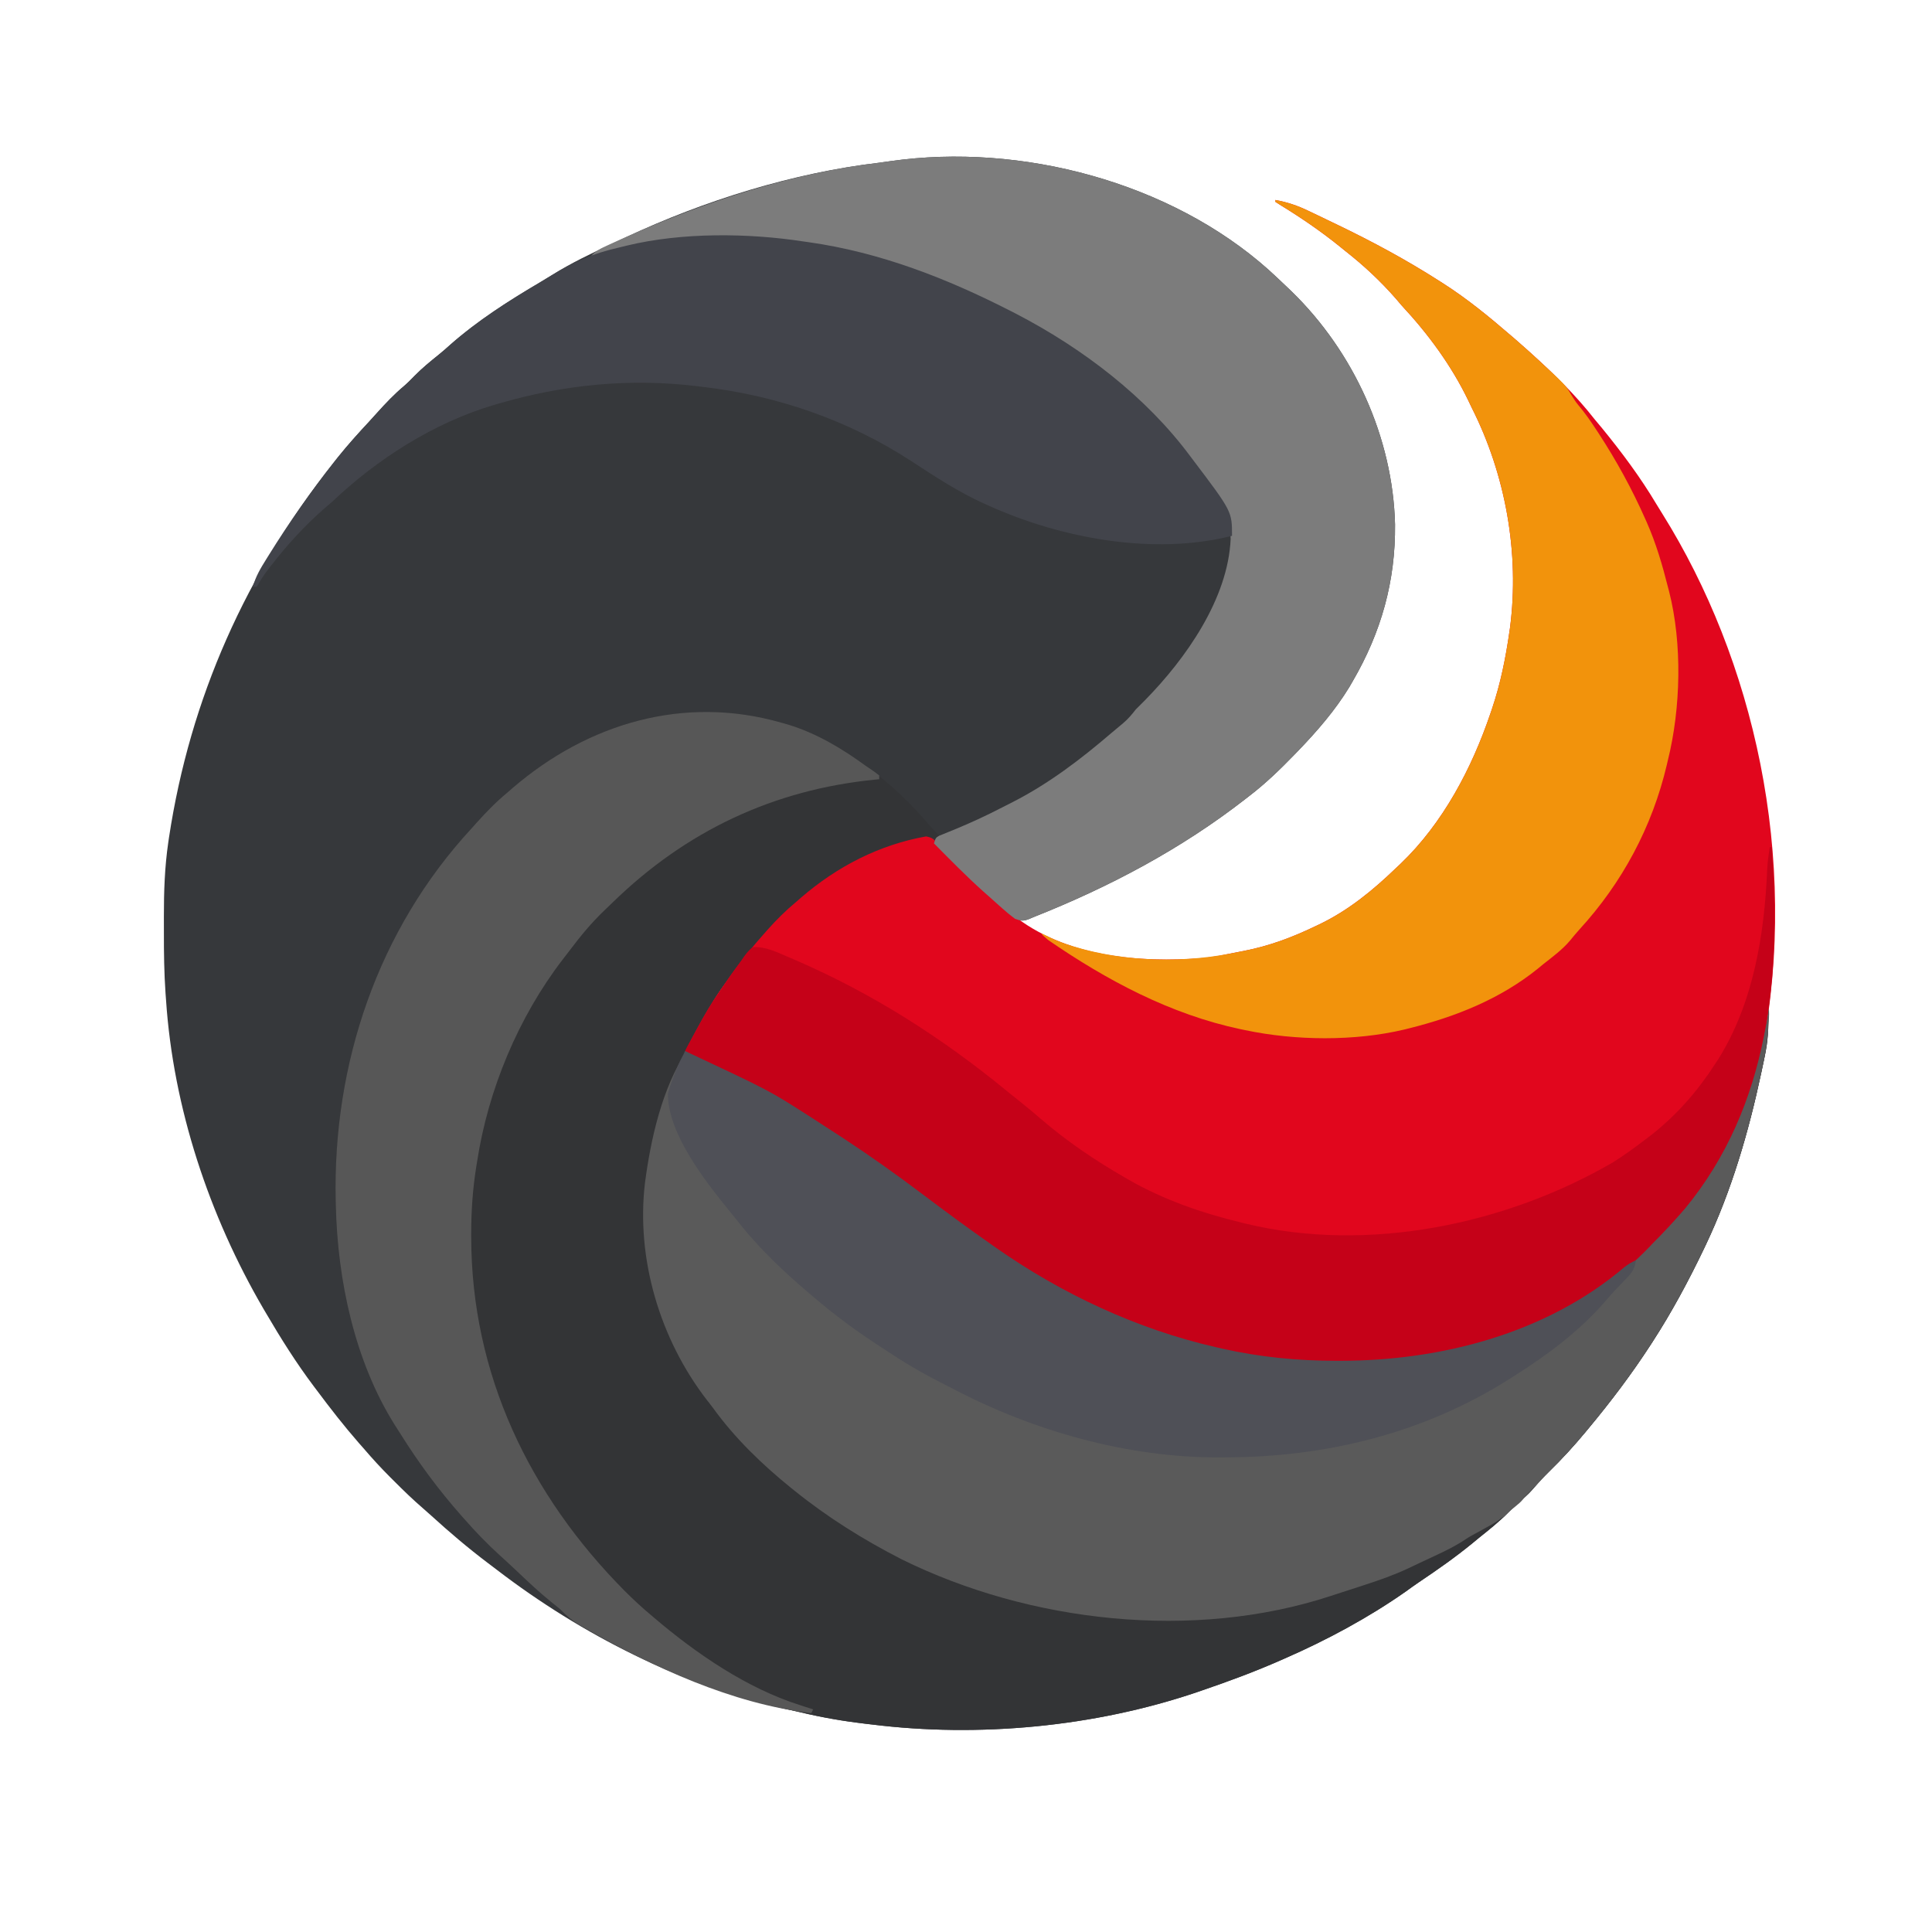
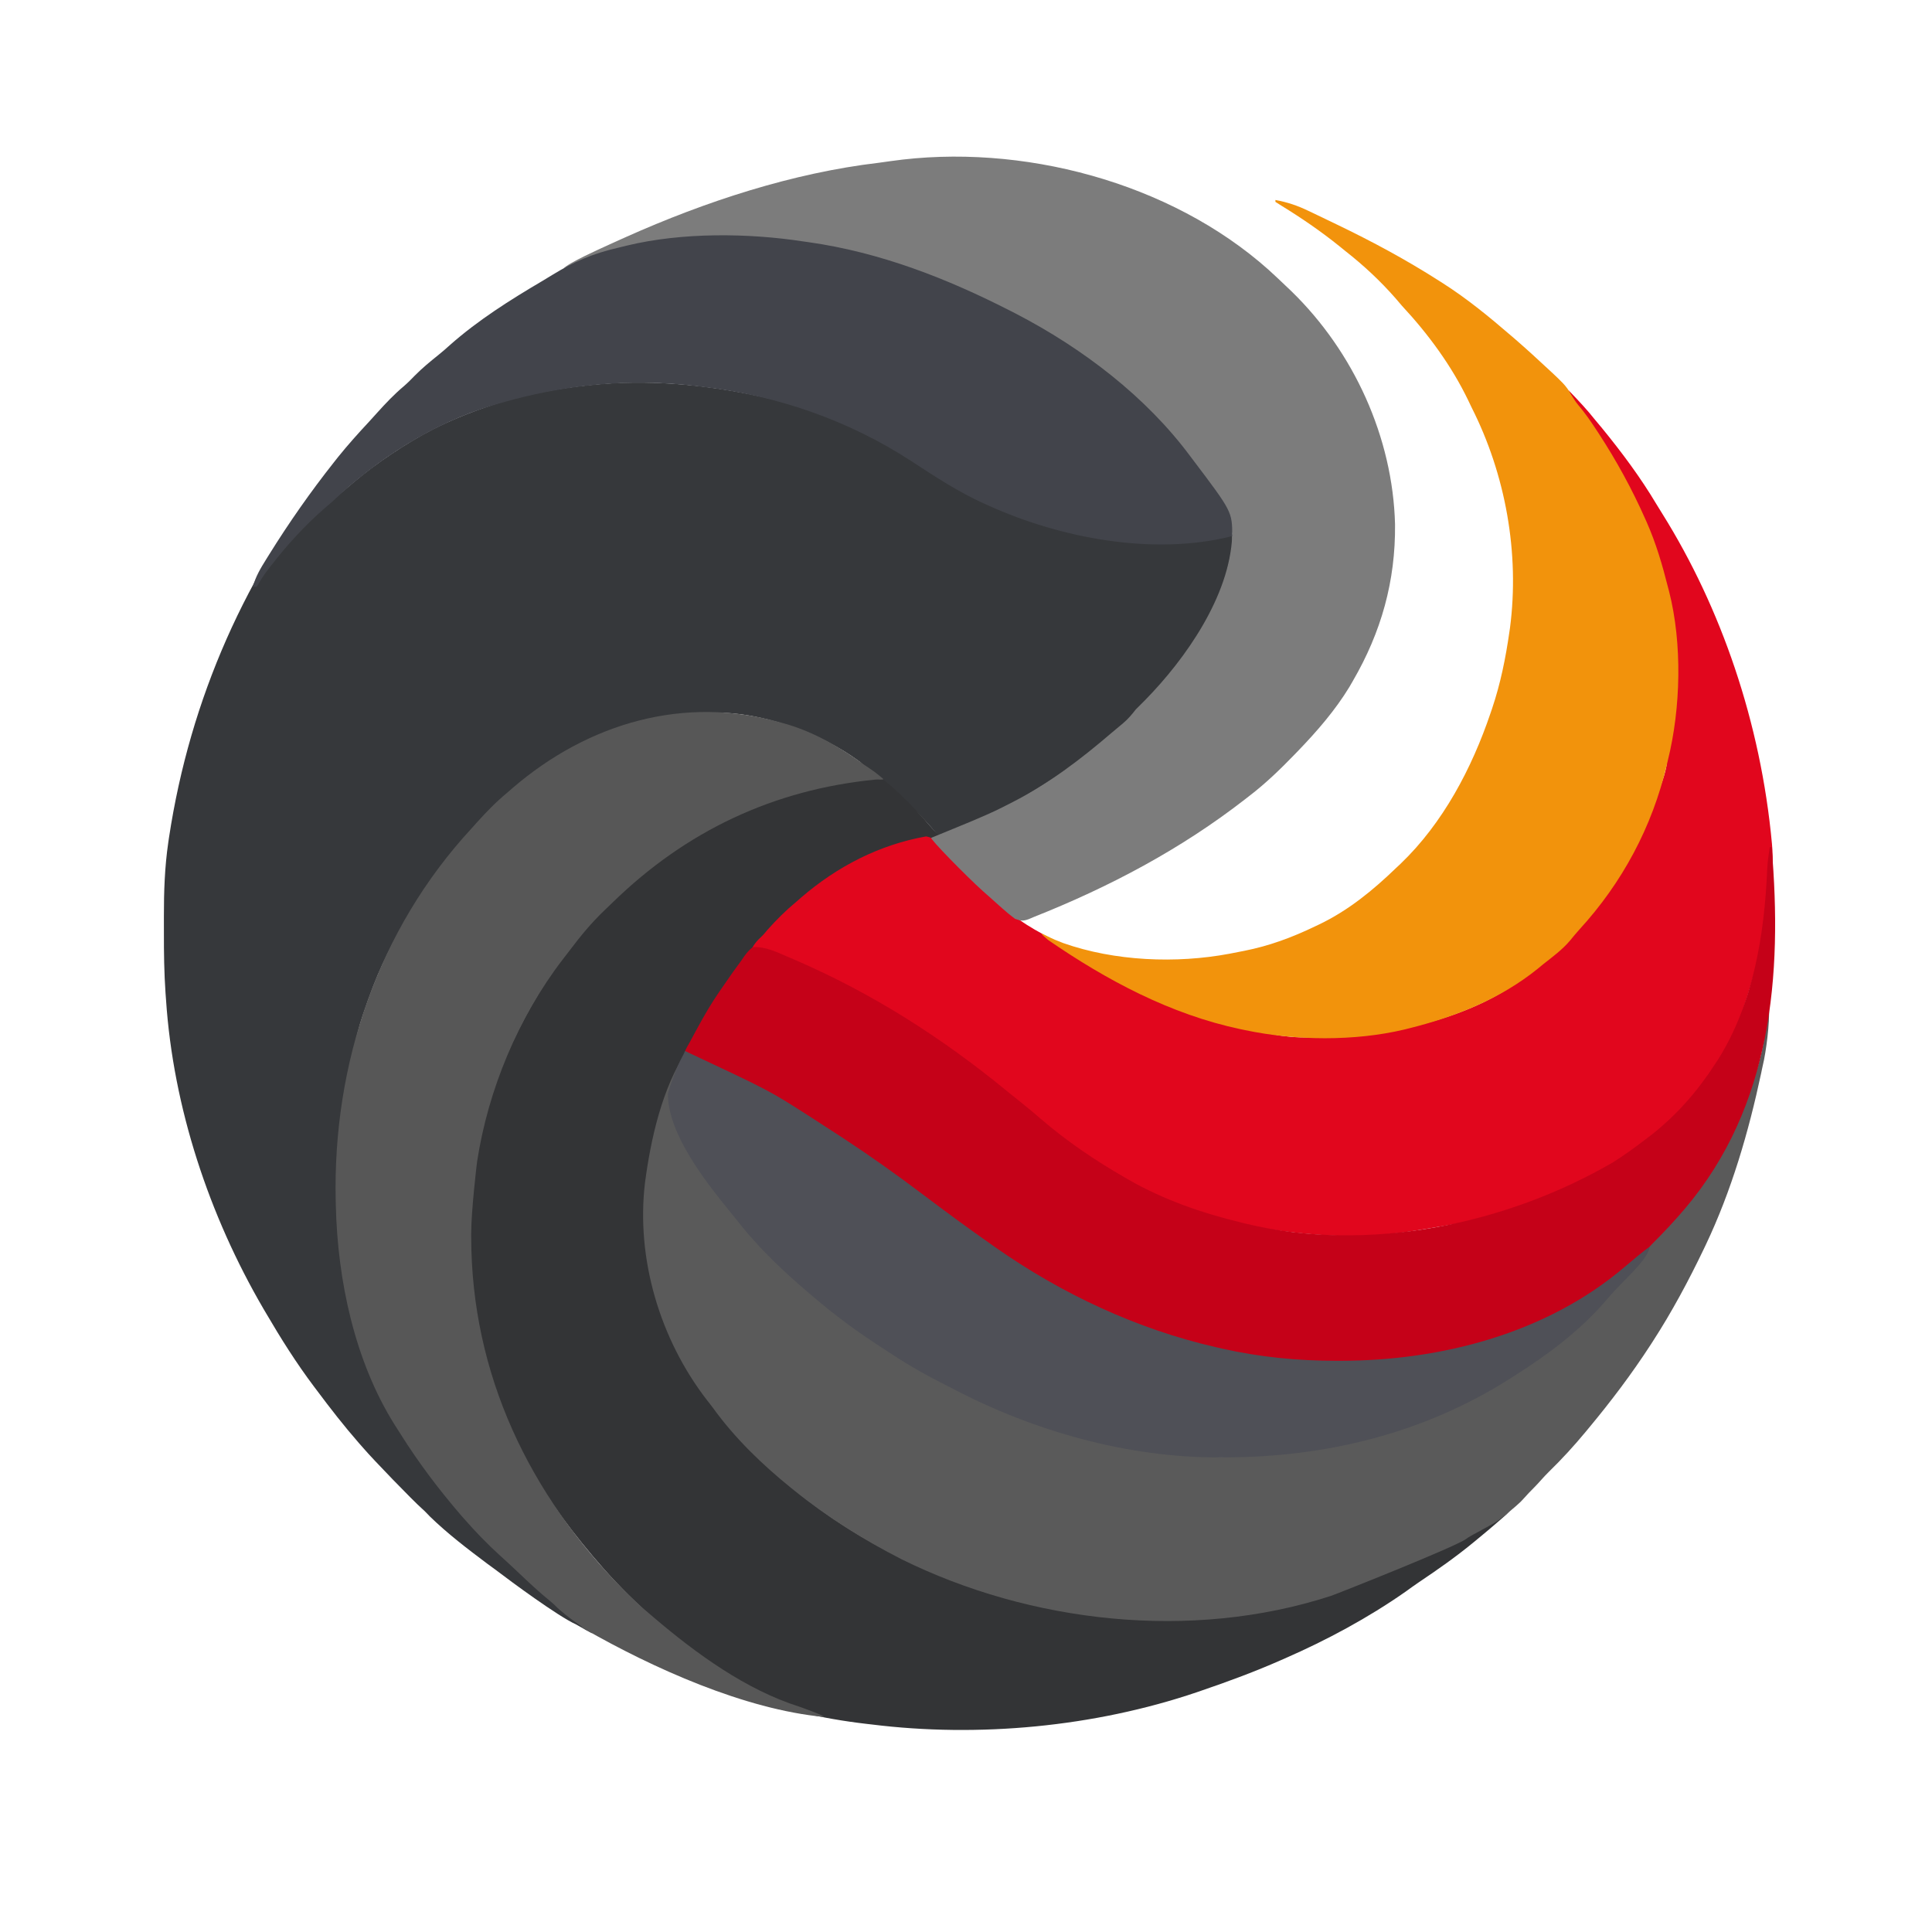
<svg xmlns="http://www.w3.org/2000/svg" width="1024" height="1024" viewBox="0 0 1024 1024">
-   <path d="M0 0 C3.24 2.94 6.41 5.94 9.57 8.96 C10.39 9.74 11.21 10.53 12.06 11.33 C45.13 43.48 65.8 88.87 66.97 134.9 C67.27 164.98 59.65 192.02 44.57 217.96 C43.97 218.99 43.38 220.03 42.76 221.09 C35.23 233.47 25.6 244.55 15.57 254.96 C14.98 255.57 14.4 256.17 13.8 256.79 C6.12 264.72 -1.65 272.25 -10.43 278.96 C-11.11 279.49 -11.8 280.02 -12.5 280.57 C-46.54 307.05 -84.44 327.09 -124.43 342.96 C-125.3 343.33 -126.17 343.7 -127.07 344.08 C-130.12 345.22 -131.37 345.09 -134.43 343.96 C-136.75 342.23 -138.86 340.51 -141.0 338.59 C-141.61 338.04 -142.23 337.5 -142.87 336.94 C-144.73 335.29 -146.58 333.63 -148.43 331.96 C-149.41 331.1 -150.38 330.24 -151.38 329.35 C-157.83 323.56 -164.02 317.5 -170.18 311.4 C-171.4 310.2 -171.4 310.2 -172.64 308.98 C-173.39 308.23 -174.14 307.48 -174.92 306.71 C-175.6 306.03 -176.27 305.36 -176.97 304.67 C-178.43 302.96 -178.43 302.96 -178.43 300.96 C-207.77 305.85 -232.03 318.64 -253.5 339.2 C-255.47 341.09 -257.5 342.87 -259.61 344.61 C-263.36 347.74 -266.33 351.21 -269.43 354.96 C-269.86 355.48 -270.3 356.0 -270.74 356.53 C-294.61 383.44 -294.61 383.44 -307.43 414.96 C-306.7 415.31 -305.97 415.66 -305.21 416.03 C-298.66 419.17 -292.11 422.32 -285.57 425.48 C-282.31 427.06 -279.05 428.62 -275.78 430.18 C-258.87 438.35 -243.09 448.64 -227.43 458.96 C-226.8 459.38 -226.17 459.79 -225.52 460.22 C-211.2 469.61 -197.27 479.5 -183.61 489.82 C-171.36 499.06 -159.0 508.17 -146.43 516.96 C-145.89 517.34 -145.36 517.72 -144.8 518.11 C-109.68 542.76 -69.74 561.45 -27.87 571.02 C-26.19 571.41 -26.19 571.41 -24.48 571.8 C-4.52 576.27 15.2 578.2 35.63 578.21 C36.88 578.21 36.88 578.21 38.16 578.21 C100.48 578.13 160.58 557.77 205.23 513.31 C206.0 512.54 206.77 511.76 207.57 510.96 C208.37 510.2 208.37 510.2 209.2 509.43 C238.95 481.32 256.01 439.4 263.57 399.96 C263.9 399.96 264.23 399.96 264.57 399.96 C264.97 407.48 263.46 414.38 261.88 421.71 C261.61 423.0 261.33 424.28 261.05 425.61 C254.38 456.87 245.33 488.03 231.57 516.96 C231.28 517.57 230.99 518.18 230.69 518.81 C222.62 535.65 213.72 552.28 203.57 567.96 C203.19 568.54 202.82 569.12 202.44 569.71 C192.39 585.19 181.36 599.78 169.57 613.96 C169.06 614.57 168.56 615.18 168.05 615.8 C161.84 623.3 155.35 630.38 148.37 637.17 C145.74 639.74 143.22 642.3 140.89 645.16 C138.95 647.5 137.09 649.4 134.75 651.34 C131.95 653.73 129.32 656.19 126.75 658.84 C122.02 663.63 116.82 667.76 111.57 671.96 C110.44 672.89 109.32 673.81 108.2 674.74 C99.03 682.27 89.42 688.99 79.58 695.6 C77.22 697.19 74.93 698.85 72.63 700.52 C52.81 714.41 30.73 726.29 8.57 735.96 C7.88 736.26 7.2 736.56 6.5 736.88 C-7.22 742.93 -21.24 748.11 -35.43 752.96 C-36.36 753.28 -37.29 753.6 -38.24 753.93 C-92.46 772.26 -153.75 778.02 -210.43 770.96 C-211.36 770.85 -212.28 770.75 -213.24 770.64 C-225.04 769.26 -236.58 767.3 -248.13 764.51 C-250.54 763.94 -252.96 763.4 -255.38 762.88 C-310.35 750.68 -364.24 723.36 -408.81 689.21 C-410.45 687.95 -412.11 686.7 -413.77 685.45 C-424.25 677.54 -434.22 669.07 -443.92 660.23 C-445.33 658.96 -446.75 657.69 -448.19 656.45 C-453.52 651.86 -458.53 647.01 -463.5 642.02 C-464.64 640.88 -464.64 640.88 -465.81 639.72 C-470.56 634.96 -475.06 630.07 -479.43 624.96 C-480.38 623.88 -481.33 622.8 -482.29 621.71 C-490.09 612.77 -497.34 603.47 -504.43 593.96 C-505.23 592.9 -505.23 592.9 -506.05 591.82 C-515.4 579.39 -523.58 566.38 -531.43 552.96 C-532.12 551.79 -532.12 551.79 -532.83 550.59 C-561.59 501.26 -580.63 444.07 -584.43 386.96 C-584.52 385.76 -584.61 384.56 -584.7 383.33 C-585.44 372.58 -585.59 361.85 -585.56 351.08 C-585.56 348.27 -585.56 345.46 -585.57 342.65 C-585.58 329.51 -585.15 316.54 -583.25 303.52 C-583.06 302.23 -583.06 302.23 -582.87 300.92 C-571.62 226.8 -541.95 160.73 -495.43 101.96 C-494.7 101.03 -493.96 100.1 -493.2 99.14 C-488.01 92.68 -482.5 86.56 -476.85 80.5 C-475.41 78.94 -473.99 77.36 -472.57 75.78 C-468.05 70.76 -463.51 65.94 -458.32 61.59 C-456.31 59.85 -454.47 58.0 -452.62 56.09 C-448.69 52.09 -444.44 48.61 -440.07 45.1 C-437.9 43.34 -435.82 41.53 -433.75 39.65 C-419.56 27.14 -403.41 16.74 -387.15 7.17 C-384.73 5.74 -382.34 4.28 -379.96 2.79 C-369.8 -3.58 -359.13 -8.7 -348.26 -13.73 C-345.71 -14.91 -343.17 -16.11 -340.64 -17.32 C-299.23 -36.76 -252.08 -51.42 -206.56 -56.78 C-204.48 -57.03 -202.4 -57.34 -200.32 -57.65 C-131.39 -67.47 -52.19 -46.59 0 0 Z " fill="#36383b" transform="translate(672.43 143.04)" />
-   <path d="M 0 0 C 1.23 0.35 2.47 0.7 3.74 1.05 C 18.91 5.71 32.32 13.55 45 23 C 45.56 23.41 46.12 23.82 46.69 24.24 C 58.58 33.02 69.11 43.17 78.67 54.45 C 80.34 56.4 82.14 58.22 84 60 C 82.02 61.48 82.02 61.48 80 63 C 80 62.34 79.379 62.313 79.379 61.633 C 50.039 66.513 26.4 78.68 4.94 99.24 C 2.96 101.13 0.94 102.91 -1.18 104.64 C -4.93 107.77 -7.89 111.25 -11 115 C -11.43 115.52 -11.875 116.028 -12.31 116.57 C -34.898 144.705 -35.408 144.048 -49 175 C -48.27 175.35 -47.53 175.7 -46.78 176.07 C -40.22 179.21 -33.67 182.36 -27.13 185.52 C -23.87 187.1 -20.61 188.66 -17.35 190.22 C -0.43 198.39 15.34 208.68 31 219 C 31.63 219.41 32.26 219.83 32.92 220.26 C 47.23 229.65 61.16 239.54 74.83 249.86 C 87.07 259.1 99.43 268.21 112 277 C 112.54 277.38 113.08 277.76 113.63 278.15 C 148.75 302.8 188.69 321.49 230.56 331.06 C 231.68 331.32 232.8 331.58 233.96 331.84 C 253.91 336.31 273.64 338.24 294.06 338.25 C 295.31 338.25 295.31 338.25 296.59 338.25 C 358.91 338.17 419.01 317.81 463.66 273.35 C 464.43 272.58 465.2 271.8 466 271 C 466.81 270.24 466.81 270.24 467.63 269.47 C 497.38 241.36 514.44 199.44 522 160 C 522.33 160 522.66 160 523 160 C 523.4 167.52 521.89 174.42 520.31 181.75 C 520.04 183.04 519.77 184.32 519.49 185.65 C 512.82 216.91 503.77 248.06 490 277 C 489.71 277.61 489.42 278.22 489.12 278.85 C 481.06 295.69 472.15 312.32 462 328 C 461.63 328.58 461.25 329.15 460.87 329.75 C 450.83 345.23 439.8 359.82 428 374 C 427.5 374.61 427 375.21 426.48 375.84 C 420.27 383.34 413.79 390.42 406.81 397.21 C 404.17 399.78 401.66 402.34 399.33 405.2 C 397.38 407.54 395.52 409.44 393.19 411.38 C 390.38 413.76 387.75 416.23 385.19 418.88 C 380.45 423.67 375.26 427.8 370 432 C 368.88 432.93 367.75 433.85 366.63 434.78 C 357.46 442.31 347.86 449.03 338.01 455.64 C 335.66 457.23 333.36 458.89 331.06 460.56 C 311.24 474.45 289.16 486.33 267 496 C 266.32 496.3 265.64 496.6 264.93 496.91 C 251.21 502.97 237.19 508.15 223 513 C 222.07 513.32 221.15 513.64 220.19 513.97 C 165.97 532.3 104.68 538.06 48 531 C 47.07 530.89 46.15 530.79 45.2 530.68 C 33.39 529.3 21.85 527.34 10.3 524.55 C 7.89 523.97 5.48 523.44 3.06 522.91 C -34.14 514.66 -69.89 499.13 -103 480.44 C -104.27 479.72 -104.27 479.72 -105.57 478.99 C -110.01 476.42 -113.47 473.79 -117 470 C -118.59 468.69 -120.19 467.4 -121.81 466.12 C -128.17 460.98 -134.07 455.4 -140 449.77 C -143.03 446.9 -146.1 444.08 -149.19 441.28 C -155.89 435.21 -162.04 428.79 -168 422 C -168.48 421.46 -168.96 420.92 -169.45 420.37 C -181.53 406.72 -192.19 392.26 -201.86 376.81 C -202.81 375.3 -203.77 373.8 -204.74 372.3 C -226.04 338.43 -235.09 295.55 -236 256 C -236.02 255.22 -236.04 254.44 -236.06 253.63 C -237.74 180.88 -213.72 109.75 -164 56 C -163.09 54.99 -162.18 53.98 -161.28 52.96 C -156.15 47.25 -150.93 41.9 -145 37 C -144.13 36.24 -143.26 35.49 -142.37 34.71 C -102.32 0.27 -51.4 -14.71 0 0 Z" fill="#333436" transform="translate(414 383)" />
-   <path d="M0 0 C6.31 1.15 11.76 2.99 17.52 5.78 C18.3 6.15 19.08 6.52 19.89 6.9 C22.39 8.09 24.88 9.29 27.38 10.5 C29.1 11.33 30.83 12.16 32.56 12.99 C51.39 22.04 69.39 31.73 87 43 C87.62 43.39 88.24 43.79 88.88 44.2 C101.75 52.42 113.45 62.04 125 72 C125.72 72.61 126.43 73.23 127.17 73.86 C129.13 75.56 131.07 77.27 133 79 C133.87 79.77 134.73 80.55 135.62 81.34 C147.59 92.16 159.05 103.29 169 116 C170.37 117.65 171.75 119.29 173.12 120.94 C183.58 133.75 193.43 146.95 201.9 161.16 C202.95 162.91 204.03 164.64 205.12 166.38 C253.31 243.52 277.7 347.89 258.03 450.41 C248.81 489.81 228.58 524.56 200 553 C199.35 553.68 198.7 554.37 198.04 555.07 C165.29 589.18 117.91 607.2 72 614 C71.22 614.12 70.44 614.24 69.64 614.36 C43.1 618.29 14.38 617.35 -12 613 C-13.53 612.75 -13.53 612.75 -15.1 612.5 C-63.94 604.27 -112.68 583.22 -152.26 553.3 C-155.06 551.21 -157.91 549.18 -160.75 547.14 C-167.49 542.31 -174.17 537.4 -180.79 532.41 C-192.06 523.93 -203.43 515.63 -215 507.56 C-216.4 506.59 -216.4 506.59 -217.82 505.59 C-224.11 501.23 -230.52 497.08 -237 493 C-238.82 491.83 -240.64 490.66 -242.46 489.5 C-259.08 478.92 -276.2 469.49 -294.05 461.18 C-295.64 460.44 -295.64 460.44 -297.25 459.68 C-299.34 458.7 -301.44 457.73 -303.55 456.77 C-304.5 456.32 -305.45 455.88 -306.43 455.42 C-307.29 455.02 -308.15 454.63 -309.03 454.22 C-311 453 -311 453 -312 450 C-311.31 448.09 -311.31 448.09 -310.16 445.94 C-309.53 444.75 -309.53 444.75 -308.89 443.54 C-308.2 442.28 -308.2 442.28 -307.5 441 C-307.04 440.14 -306.57 439.27 -306.09 438.39 C-302.66 432.07 -299.07 425.93 -295 420 C-294.36 419.06 -294.36 419.06 -293.71 418.1 C-287.0 408.25 -279.92 398.92 -272 390 C-271.13 389.01 -270.26 388.02 -269.37 387 C-264.54 381.57 -259.59 376.63 -254 372 C-253.12 371.23 -252.24 370.46 -251.33 369.67 C-232.26 353.25 -209.96 341.72 -185.12 337.31 C-181.54 338.1 -181.12 338.71 -178.88 341.45 C-174.74 346.36 -170.29 350.9 -165.75 355.44 C-164.91 356.28 -164.07 357.12 -163.2 357.98 C-157.39 363.74 -151.47 369.0 -145 374 C-143.17 375.54 -141.33 377.08 -139.5 378.62 C-111.89 401.04 -72.54 404.53 -38.17 401.77 C-33.5 401.26 -28.92 400.47 -24.33 399.49 C-21.79 398.96 -19.25 398.48 -16.7 398.0 C-3.3 395.37 8.71 390.91 21 385 C21.7 384.67 22.39 384.34 23.11 384.0 C38.61 376.61 51.71 365.86 64 354 C64.78 353.28 65.55 352.55 66.35 351.8 C88.81 330.29 104.14 301.15 114 272 C114.28 271.18 114.56 270.36 114.85 269.51 C119.31 256.26 122.02 242.83 124 229 C124.16 227.93 124.16 227.93 124.32 226.84 C129.5 187.2 121.98 145.51 104 110 C103.45 108.84 102.89 107.67 102.32 106.47 C93.37 87.85 81.05 71.1 67 56 C65.89 54.71 64.79 53.42 63.69 52.12 C55.56 42.84 46.7 34.61 37 27 C35.91 26.12 34.82 25.24 33.73 24.35 C23.97 16.49 13.73 9.5 3.06 2.94 C2.05 2.3 1.04 1.66 0 1 C0 0.67 0 0.34 0 0 Z " fill="#E1061D" transform="translate(676 106)" />
-   <path d="M 0 0 C 0.33 0 1.231 -8.648 1.571 -8.648 C 2.053 -1.128 0.114 14.42 -1.69 21.75 C -2.005 23.03 -2.23 24.32 -2.51 25.65 C -9.18 56.91 -18.23 88.06 -32 117 C -32.29 117.61 -32.58 118.22 -32.88 118.85 C -40.94 135.69 -49.85 152.32 -60 168 C -60.37 168.58 -60.75 169.15 -61.13 169.75 C -71.17 185.23 -82.2 199.82 -94 214 C -94.5 214.61 -95 215.21 -95.52 215.84 C -101.73 223.34 -108.21 230.42 -115.19 237.21 C -117.83 239.78 -120.074 242.579 -122.67 245.2 C -124.752 247.302 -126.692 249.079 -128.689 251.561 C -131.074 254.524 -134.41 256.39 -137.06 259.12 C -141.4 263.5 -137.147 259.114 -141.559 262.643 C -144.26 264.803 -156.28 270.76 -159.02 272.72 C -164.21 276.26 -169.68 278.92 -175.38 281.56 C -176.34 282.02 -177.3 282.47 -178.3 282.94 C -180.24 283.86 -182.19 284.77 -184.14 285.67 C -185.99 286.53 -187.83 287.4 -189.66 288.28 C -197.1 291.78 -204.75 294.45 -212.56 297 C -213.23 297.22 -213.89 297.44 -214.58 297.66 C -217.9 298.75 -221.22 299.82 -224.54 300.89 C -226.55 301.53 -228.56 302.18 -230.56 302.85 C -303.27 326.76 -390.14 317.02 -458.08 283.48 C -478.31 273.13 -497.32 261.27 -515 247 C -515.59 246.53 -516.18 246.05 -516.79 245.57 C -531.95 233.31 -546.35 219.42 -557.81 203.62 C -558.98 202.02 -560.2 200.46 -561.43 198.91 C -586.22 166.76 -598.97 124.16 -594.13 83.79 C -591.07 60.66 -585.1 33.66 -572 14 C -570.55 14.73 -570.55 14.73 -569.06 15.47 C -568.42 15.79 -567.78 16.11 -567.13 16.44 C -565.69 17.16 -564.25 17.88 -562.81 18.6 C -559.22 20.39 -555.64 22.18 -552.04 23.96 C -537.03 31.4 -522.11 38.92 -508 48 C -507.35 48.41 -506.71 48.83 -506.04 49.25 C -501.01 52.47 -496 55.73 -491 59 C -490.36 59.42 -489.72 59.84 -489.05 60.27 C -474.75 69.66 -460.83 79.55 -447.17 89.86 C -434.93 99.1 -422.57 108.21 -410 117 C -409.46 117.38 -408.92 117.76 -408.37 118.15 C -373.25 142.8 -333.31 161.49 -291.44 171.06 C -290.32 171.32 -289.2 171.58 -288.04 171.84 C -268.09 176.31 -248.36 178.24 -227.94 178.25 C -226.69 178.25 -226.69 178.25 -225.41 178.25 C -163.09 178.17 -102.99 157.81 -58.34 113.35 C -57.57 112.58 -56.8 111.8 -56 111 C -55.46 110.5 -54.92 109.99 -54.37 109.47 C -24.62 81.36 -7.56 39.44 0 0 Z" fill="#5a5a5a" transform="translate(936 543)" />
-   <path d="M0 0 C3.24 2.94 6.41 5.94 9.57 8.96 C10.39 9.74 11.21 10.53 12.06 11.33 C45.13 43.48 65.8 88.87 66.97 134.9 C67.27 164.98 59.65 192.02 44.57 217.96 C43.97 218.99 43.38 220.03 42.76 221.09 C35.23 233.47 25.6 244.55 15.57 254.96 C14.98 255.57 14.4 256.17 13.8 256.79 C6.12 264.72 -1.65 272.25 -10.43 278.96 C-11.11 279.49 -11.8 280.02 -12.5 280.57 C-46.54 307.05 -84.44 327.09 -124.43 342.96 C-125.3 343.33 -126.17 343.7 -127.07 344.08 C-130.12 345.22 -131.37 345.09 -134.43 343.96 C-136.75 342.23 -138.86 340.51 -141.0 338.59 C-141.61 338.04 -142.23 337.5 -142.86 336.94 C-144.73 335.29 -146.58 333.63 -148.43 331.96 C-149.91 330.65 -149.91 330.65 -151.42 329.32 C-160.43 321.21 -168.92 312.58 -177.43 303.96 C-176.43 300.96 -176.43 300.96 -174.65 299.92 C-173.49 299.46 -173.49 299.46 -172.3 298.98 C-171.44 298.63 -170.58 298.27 -169.69 297.9 C-168.76 297.53 -167.83 297.16 -166.87 296.77 C-158.15 293.16 -149.67 289.29 -141.3 284.93 C-139.45 283.97 -137.6 283.04 -135.75 282.11 C-116.64 272.37 -99.63 259.42 -83.41 245.5 C-81.35 243.74 -79.28 242.01 -77.18 240.29 C-74.51 238.03 -72.57 235.72 -70.43 232.96 C-68.78 231.29 -67.11 229.62 -65.43 227.96 C-43.94 206.04 -21.54 174.36 -20.16 142.62 C-20.23 137.65 -21.69 133.84 -23.81 129.4 C-24.17 128.62 -24.53 127.85 -24.9 127.05 C-37.54 100.51 -58.45 77.0 -81.43 58.96 C-82.41 58.18 -83.38 57.4 -84.39 56.6 C-141.43 11.67 -213.06 -16.33 -285.87 -16.23 C-286.75 -16.23 -287.64 -16.22 -288.55 -16.22 C-311.77 -16.16 -332.88 -13.8 -355.43 -8.04 C-356.77 -7.7 -358.1 -7.37 -359.43 -7.04 C-356.87 -10.03 -354.03 -11.35 -350.48 -12.97 C-349.89 -13.25 -349.29 -13.52 -348.68 -13.8 C-346.7 -14.7 -344.73 -15.59 -342.75 -16.48 C-342.06 -16.78 -341.37 -17.09 -340.67 -17.41 C-298.59 -36.22 -252.49 -51.37 -206.56 -56.78 C-204.48 -57.03 -202.4 -57.34 -200.32 -57.65 C-131.39 -67.47 -52.19 -46.59 0 0 Z " fill="#7c7c7c" transform="translate(672.43 143.04)" />
-   <path d="M0 0 C1.23 0.35 2.47 0.7 3.74 1.05 C18.98 5.73 32.19 13.67 45 23 C46.44 23.98 47.87 24.96 49.31 25.94 C50.2 26.62 51.09 27.3 52 28 C52 28.66 52 29.32 52 30 C50.98 30.1 50.98 30.1 49.95 30.2 C-3.98 35.49 -50.45 57.47 -89.25 95.29 C-90.84 96.84 -92.44 98.37 -94.05 99.9 C-100.58 106.2 -106.19 112.95 -111.63 120.19 C-112.97 121.97 -114.34 123.73 -115.71 125.49 C-139.27 156.13 -155.26 194.5 -161.12 232.62 C-161.29 233.68 -161.46 234.73 -161.64 235.82 C-163.46 247.42 -164.24 258.76 -164.25 270.5 C-164.25 271.22 -164.25 271.94 -164.25 272.69 C-164.19 345.26 -133.42 409.38 -82.81 460.31 C-78.36 464.74 -73.83 468.99 -69 473 C-68.49 473.44 -67.97 473.88 -67.44 474.33 C-44.98 493.46 -18.16 511.87 10.19 520.81 C10.85 521.03 11.52 521.24 12.21 521.47 C13.8 521.98 15.4 522.49 17 523 C16.67 523.66 16.34 524.32 16 525 C-26.08 520.04 -67.77 500.69 -104.25 479.81 C-104.99 479.39 -105.72 478.97 -106.48 478.54 C-110.57 476.11 -113.71 473.47 -117 470 C-118.59 468.69 -120.19 467.4 -121.81 466.12 C-128.17 460.98 -134.07 455.4 -140.0 449.77 C-143.03 446.9 -146.1 444.08 -149.19 441.28 C-155.89 435.21 -162.04 428.79 -168 422 C-168.48 421.46 -168.96 420.92 -169.45 420.37 C-181.53 406.72 -192.19 392.26 -201.86 376.81 C-202.81 375.3 -203.77 373.8 -204.74 372.3 C-226.04 338.43 -235.09 295.55 -236 256 C-236.02 255.22 -236.04 254.44 -236.06 253.63 C-237.74 180.88 -213.72 109.75 -164 56 C-163.09 54.99 -162.18 53.98 -161.28 52.96 C-156.15 47.25 -150.93 41.9 -145 37 C-144.13 36.24 -143.26 35.49 -142.37 34.71 C-102.32 0.27 -51.4 -14.71 0 0 Z " fill="#575757" transform="translate(414 383)" />
-   <path d="M 0 0 C 0.33 0 0.66 0 1 0 C 6.15 67.77 -0.03 137.04 -44.93 191.59 C -50.4 197.95 -56.06 204.08 -62 210 C -62.65 210.68 -63.3 211.37 -63.96 212.07 C -96.71 246.18 -144.09 264.2 -190 271 C -190.78 271.12 -191.56 271.24 -192.36 271.36 C -218.9 275.29 -247.62 274.35 -274 270 C -275.02 269.83 -276.05 269.67 -277.1 269.5 C -325.94 261.27 -374.68 240.22 -414.26 210.3 C -417.06 208.21 -419.91 206.18 -422.75 204.14 C -429.49 199.31 -436.17 194.4 -442.79 189.41 C -454.06 180.93 -465.43 172.63 -477 164.56 C -477.93 163.91 -478.86 163.26 -479.82 162.59 C -486.11 158.23 -492.52 154.08 -499 150 C -500.82 148.83 -502.64 147.66 -504.46 146.5 C -521.08 135.92 -538.2 126.49 -556.05 118.18 C -557.11 117.68 -558.16 117.19 -559.25 116.68 C -561.34 115.7 -563.44 114.73 -565.55 113.77 C -566.5 113.32 -567.45 112.88 -568.43 112.42 C -569.72 111.83 -569.72 111.83 -571.03 111.22 C -573 110 -573.98 111.332 -574.98 108.332 C -574.29 106.422 -573.31 105.09 -572.16 102.94 C -571.53 101.75 -571.53 101.75 -570.89 100.54 C -570.43 99.7 -569.97 98.86 -569.5 98 C -568.8 96.71 -568.8 96.71 -568.09 95.39 C -564.66 89.07 -561.07 82.93 -557 77 C -556.55 76.34 -556.1 75.68 -555.63 75.01 C -554.07 72.75 -552.51 70.5 -550.94 68.25 C -550.2 67.19 -550.2 67.19 -549.44 66.1 C -547.99 64.05 -546.49 62.02 -545 60 C -544.53 59.3 -544.06 58.61 -543.57 57.89 C -542.16 55.96 -540.91 54.44 -539 53 C -532.22 52.62 -526.2 55.67 -520.06 58.31 C -519.02 58.76 -517.97 59.2 -516.89 59.66 C -475.49 77.5 -438.32 101.27 -403.57 129.89 C -401.11 131.91 -398.62 133.9 -396.12 135.88 C -392.88 138.45 -389.72 141.1 -386.59 143.82 C -372.79 155.74 -357.78 165.9 -342 175 C -341.32 175.4 -340.63 175.79 -339.93 176.2 C -321.16 186.97 -300.96 193.92 -280 199 C -279.32 199.17 -278.64 199.33 -277.94 199.51 C -213.19 215.24 -139.84 200.12 -83 167 C -77.11 163.3 -71.51 159.23 -66 155 C -64.52 153.88 -64.52 153.88 -63 152.74 C -49.3 141.98 -38.45 129.59 -29 115 C -28.33 113.98 -27.67 112.97 -26.98 111.92 C -8.59 82.2 -2.84 46.23 -1.34 11.91 C -1.16 7.87 -0.75 4.98 0 0 Z" fill="#C50118" transform="translate(938 449)" />
-   <path d="M0 0 C0.85 0.12 1.69 0.24 2.56 0.36 C40.55 5.73 76.04 19.6 110 37 C110.88 37.45 111.77 37.9 112.67 38.37 C147.7 56.56 181.41 82.14 205 114 C205.43 114.57 205.87 115.14 206.31 115.73 C227 143.09 227 143.09 227 156 C185.31 166.55 136.29 157.29 98 140 C96.87 139.5 96.87 139.5 95.72 138.98 C82.09 132.82 69.5 124.58 57.02 116.4 C23.61 94.64 -14.48 81.52 -54 77 C-55.25 76.85 -55.25 76.85 -56.53 76.69 C-92.3 72.32 -127.5 75.88 -162 86 C-162.81 86.23 -163.61 86.47 -164.45 86.71 C-196.23 96.2 -226.08 115.27 -250 138 C-251.31 139.13 -252.62 140.26 -253.94 141.38 C-264.42 150.5 -273.75 160.72 -282.25 171.69 C-282.67 172.23 -283.1 172.78 -283.54 173.35 C-285.41 175.8 -287.13 178.22 -288.67 180.89 C-289.11 181.59 -289.55 182.28 -290 183 C-290.66 183 -291.32 183 -292 183 C-290.49 177.52 -287.86 173.15 -284.88 168.38 C-284.38 167.58 -283.88 166.78 -283.37 165.95 C-272.83 149.02 -261.38 132.64 -249 117 C-248.26 116.07 -247.53 115.14 -246.77 114.18 C-241.57 107.72 -236.06 101.6 -230.42 95.54 C-228.98 93.98 -227.56 92.4 -226.14 90.82 C-221.62 85.8 -217.07 80.98 -211.88 76.63 C-209.87 74.89 -208.04 73.04 -206.19 71.12 C-202.26 67.13 -198.0 63.64 -193.64 60.14 C-191.46 58.38 -189.38 56.57 -187.31 54.69 C-172.58 41.7 -155.78 31.08 -138.9 21.13 C-136.94 19.96 -134.99 18.77 -133.04 17.58 C-121.9 10.75 -111.73 6.38 -98.99 3.46 C-97.21 3.05 -95.44 2.6 -93.66 2.15 C-64.48 -4.88 -29.61 -4.55 0 0 Z " fill="#42444b" transform="translate(426 128)" />
-   <path d="M 0.104 0.059 C 44.744 21.019 44.64 20.96 65 34 C 65.97 34.62 65.97 34.62 66.97 35.26 C 72 38.48 77 41.73 82 45 C 82.64 45.42 83.28 45.84 83.95 46.27 C 98.25 55.66 112.17 65.55 125.83 75.86 C 138.07 85.1 150.43 94.21 163 103 C 163.54 103.38 164.08 103.76 164.63 104.15 C 199.75 128.8 239.69 147.49 281.56 157.06 C 282.68 157.32 283.8 157.58 284.96 157.84 C 304.91 162.31 324.64 164.24 345.06 164.25 C 346.31 164.25 346.31 164.25 347.59 164.25 C 400.88 164.18 456.68 149.75 498.02 114.56 C 499.94 113.05 501.78 112 504 111 C 503.64 116.12 500.8 118.82 497.38 122.31 C 496.27 123.47 495.16 124.63 494.05 125.79 C 493.52 126.35 492.99 126.9 492.44 127.47 C 490.72 129.3 489.1 131.2 487.5 133.12 C 474.19 148.41 457.07 161.25 440 172 C 438.94 172.68 437.87 173.37 436.77 174.07 C 391.29 202.79 339.73 215.33 286.31 215.44 C 285.36 215.44 284.41 215.45 283.44 215.46 C 234.89 215.66 184.88 201.56 142.04 179.07 C 139.83 177.91 137.61 176.79 135.39 175.66 C 125.13 170.43 115.42 164.66 105.86 158.24 C 104.2 157.13 102.52 156.04 100.84 154.95 C 87.49 146.26 74.99 136.47 63 126 C 62.2 125.31 61.4 124.62 60.57 123.91 C 48.44 113.27 36.86 101.79 27 89 C 26.14 87.94 25.27 86.88 24.41 85.82 C 11.3 69.69 -9 44.28 -9 22.69 C -7.52 17.23 -5.546 12.046 -3.266 6.886 C -2.266 4.556 -0.896 2.389 0.104 0.059 Z" fill="#4f5057" transform="translate(363 557)" />
+   <path d="M -527.13 147.42 C -525.932 145.452 -506.766 131.222 -484.718 112.365 C -474.161 103.335 -457.064 91.628 -442.587 84.312 C -426.244 76.053 -404.665 68.44 -385.349 64.804 C -369.026 61.731 -351.94 59.828 -336.125 59.726 C -285.304 59.4 -241.934 73.98 -231.746 78.22 C -196.554 92.868 -136.94 127.597 -136.94 127.597 L -136.704 127.735 L -136.947 127.593 L -137.204 127.479 L -136.964 127.585 C -136.964 127.585 -109.687 139.828 -80.362 143.139 C -65.892 144.772 -20.299 127.392 -19.217 141.096 C -18.385 151.629 -27.735 179.139 -30.252 185.107 C -40.48 209.359 -64.845 228.853 -65.719 229.976 C -76.991 244.931 -104.628 264.41 -129.752 279.316 C -142.321 286.765 -154.248 293.06 -163.152 297.056 C -167.607 299.049 -171.465 300.022 -173.947 301.169 C -174.141 301.259 -184.578 287.511 -202.094 272.456 C -209.788 265.842 -218.537 258.663 -228.91 252.822 C -251.086 240.334 -279.321 232.64 -301.455 235.104 C -380.197 243.87 -451.299 333.247 -457.669 344.855 C -467.57 362.899 -472.262 371.68 -480.137 395.046 C -488.012 418.412 -488.929 444.71 -492.149 472.371 C -496.163 506.851 -491.267 548.052 -476.826 583.302 C -465.799 610.22 -447.372 632.795 -433.984 651.441 C -425.755 662.902 -399.79 688.186 -380.239 704.89 C -362.085 720.401 -349.229 728.225 -367.046 717.976 C -376.805 713.576 -402.206 694.739 -408.325 690.051 C -409.969 688.789 -412.395 687.081 -414.058 685.837 C -424.585 677.954 -435.271 669.79 -444.566 660.741 C -445.923 659.423 -446.723 658.366 -448.562 656.751 C -453.779 652.168 -475.057 630.07 -479.427 624.96 C -480.377 623.88 -481.338 622.787 -482.294 621.702 C -490.092 612.763 -497.337 603.47 -504.426 593.961 C -504.827 593.43 -505.025 593.168 -505.224 592.905 C -505.432 592.631 -505.648 592.345 -506.052 591.813 C -515.403 579.381 -523.583 566.37 -531.43 552.953 C -531.776 552.366 -531.944 552.081 -532.118 551.787 C -532.292 551.492 -532.48 551.175 -532.832 550.578 C -561.587 501.25 -580.622 444.045 -584.426 386.941 C -584.516 385.741 -584.605 384.546 -584.696 383.321 C -585.436 372.574 -585.586 361.841 -585.555 351.074 C -585.555 348.264 -585.555 345.452 -585.565 342.644 C -585.575 329.507 -585.146 316.547 -583.245 303.521 C -583.15 302.875 -583.102 302.552 -583.055 302.228 C -583.008 301.904 -582.957 301.554 -582.862 300.906 C -577.236 263.85 -566.989 228.821 -552.371 195.685 C -545.047 179.123 -536.625 163.039 -527.13 147.42 Z" fill="#36383b" transform="translate(672.43 143.04)" />
+   <path d="M 3.06 522.91 C -11.7 518.39 -59.879 487.317 -94.366 448.091 C -124.919 413.34 -147.132 377.454 -157.188 335.756 C -170.151 282.004 -164.536 232.665 -156.576 206.304 C -141.384 155.995 -110.081 107.613 -69 75.083 C -16.535 33.54 40.065 13.517 45 23 C 45.32 23.616 46.12 23.82 46.69 24.24 C 58.58 33.02 69.11 43.17 78.67 54.45 C 80.34 56.4 82.14 58.22 84 60 C 82.02 61.48 26.4 78.68 4.94 99.24 C 2.96 101.13 0.94 102.91 -1.18 104.64 C -4.93 107.77 -7.89 111.25 -11 115 C -11.43 115.52 -11.875 116.028 -12.31 116.57 C -34.898 144.705 -34.014 144.698 -49 175 C -94.405 266.81 -63.294 341.839 -6.116 395.062 C 79.921 475.148 198.675 483.63 257.187 470.087 C 285.108 463.624 377.454 425.31 385.19 418.88 C 390.372 414.573 375.26 427.8 370 432 C 368.88 432.93 367.75 433.85 366.63 434.78 C 357.46 442.31 347.86 449.03 338.01 455.64 C 335.66 457.23 333.36 458.89 331.06 460.56 C 311.24 474.45 289.16 486.33 267 496 C 266.32 496.3 265.64 496.6 264.93 496.91 C 251.21 502.97 237.19 508.15 223 513 C 222.07 513.32 221.15 513.64 220.19 513.97 C 165.97 532.3 104.68 538.06 48 531 C 47.07 530.89 46.15 530.79 45.2 530.68 C 33.39 529.3 21.85 527.34 10.3 524.55 C 7.89 523.97 5.429 523.635 3.06 522.91 Z" fill="#333436" transform="translate(414 383)" />
+   <path d="M -123.472 388.999 C -117.285 392.33 -36.198 442.223 12.708 443.803 C 49.933 445.005 92.455 437.105 121.921 418.861 C 164.259 392.647 205.472 319.145 207.497 298.147 C 212.971 241.374 196.001 164.116 190.456 158.693 C 178.057 146.566 153.806 99.247 155.51 101.004 C 160.72 106.375 165.698 111.783 169 116 C 170.37 117.65 171.75 119.29 173.12 120.94 C 183.58 133.75 193.43 146.95 201.9 161.16 C 202.95 162.91 204.03 164.64 205.12 166.38 C 236.104 215.978 257.25 276.833 263.171 341.216 C 266.459 376.967 250.491 422.845 238.447 455.933 C 228.02 480.759 158.808 533.176 106.961 540.884 C 69.156 546.504 52.825 552.804 3.207 546.428 C -10.99 544.604 -41.245 539.31 -71.327 524.245 C -106.119 506.821 -153.676 464.685 -196.001 434.768 C -234.148 407.804 -297.955 413.664 -272 390 C -271.027 389.113 -270.26 388.02 -269.37 387 C -264.54 381.57 -259.59 376.63 -254 372 C -253.12 371.23 -252.24 370.46 -251.33 369.67 C -232.26 353.25 -209.96 341.72 -185.12 337.31 C -181.54 338.1 -181.12 338.71 -178.88 341.45 C -174.74 346.36 -170.29 350.9 -165.75 355.44 C -164.91 356.28 -164.07 357.12 -163.2 357.98 C -157.39 363.74 -151.47 369 -145 374 C -143.17 375.54 -141.33 377.08 -139.5 378.62 C -134.508 382.673 -129.069 385.986 -123.472 388.999 Z" fill="#E1061D" transform="translate(676 106)" />
+   <path d="M 0 0 C 0.33 0 1.231 -8.648 1.571 -8.648 C 2.053 -1.128 0.114 14.42 -1.69 21.75 C -2.005 23.03 -2.23 24.32 -2.51 25.65 C -9.18 56.91 -18.23 88.06 -32 117 C -32.29 117.61 -32.58 118.22 -32.88 118.85 C -40.94 135.69 -49.85 152.32 -60 168 C -60.37 168.58 -60.75 169.15 -61.13 169.75 C -71.17 185.23 -82.2 199.82 -94 214 C -94.5 214.61 -95 215.21 -95.52 215.84 C -101.73 223.34 -108.21 230.42 -115.19 237.21 C -117.83 239.78 -120.074 242.579 -122.67 245.2 C -124.752 247.302 -126.59 249.165 -128.689 251.561 C -130.925 254.113 -134.34 256.73 -137.06 259.12 C -141.691 263.19 -137.147 259.114 -141.559 262.643 C -144.26 264.803 -156.367 270.644 -159.02 272.72 C -164.022 276.635 -227.756 301.939 -230.56 302.85 C -304.943 327.031 -390.14 317.02 -458.08 283.48 C -478.31 273.13 -497.32 261.27 -515 247 C -515.59 246.53 -516.18 246.05 -516.79 245.57 C -531.95 233.31 -546.35 219.42 -557.81 203.62 C -558.98 202.02 -560.2 200.46 -561.43 198.91 C -586.22 166.76 -598.97 124.16 -594.13 83.79 C -591.07 60.66 -585.1 33.66 -572 14 C -602.057 57.531 -486.44 188.898 -344.926 222.129 C -319.979 227.987 -304.803 228.42 -292.126 229.1 C -274.459 230.047 -234.802 221.63 -214.906 218.724 C -132.378 206.671 -6.94 82.924 0 0 Z" fill="#5a5a5a" transform="translate(936 543)" />
+   <path d="M 0 0 C 3.24 2.94 6.41 5.94 9.57 8.96 C 10.39 9.74 11.21 10.53 12.06 11.33 C 45.13 43.48 65.8 88.87 66.97 134.9 C 67.27 164.98 59.65 192.02 44.57 217.96 C 43.97 218.99 43.38 220.03 42.76 221.09 C 35.23 233.47 25.6 244.55 15.57 254.96 C 14.98 255.57 14.4 256.17 13.8 256.79 C 6.12 264.72 -1.65 272.25 -10.43 278.96 C -11.11 279.49 -11.8 280.02 -12.5 280.57 C -46.54 307.05 -84.44 327.09 -124.43 342.96 C -125.3 343.33 -126.17 343.7 -127.07 344.08 C -130.12 345.22 -131.37 345.09 -134.43 343.96 C -136.75 342.23 -138.86 340.51 -141 338.59 C -141.61 338.04 -142.23 337.5 -142.86 336.94 C -144.73 335.29 -146.58 333.63 -148.43 331.96 C -149.91 330.65 -149.91 330.65 -151.42 329.32 C -160.43 321.21 -179.807 301.405 -178.847 301.015 C -170.127 297.405 -149.67 289.29 -141.3 284.93 C -139.45 283.97 -137.6 283.04 -135.75 282.11 C -116.64 272.37 -99.63 259.42 -83.41 245.5 C -81.35 243.74 -79.28 242.01 -77.18 240.29 C -74.51 238.03 -72.57 235.72 -70.43 232.96 C -68.78 231.29 -67.11 229.62 -65.43 227.96 C -43.94 206.04 -20.718 172.854 -19.338 141.114 C -19.408 136.144 -21.69 133.84 -23.81 129.4 C -24.17 128.62 -24.53 127.85 -24.9 127.05 C -37.54 100.51 -58.45 77 -81.43 58.96 C -82.41 58.18 -83.38 57.4 -84.39 56.6 C -141.43 11.67 -213.06 -16.33 -285.87 -16.23 C -286.75 -16.23 -287.64 -16.22 -288.55 -16.22 C -311.77 -16.16 -332.47 -14.279 -355.02 -8.519 C -356.36 -8.179 -372.43 -1.043 -373.76 -0.713 C -371.2 -3.703 -354.03 -11.35 -350.48 -12.97 C -349.89 -13.25 -349.29 -13.52 -348.68 -13.8 C -346.7 -14.7 -344.73 -15.59 -342.75 -16.48 C -342.06 -16.78 -341.37 -17.09 -340.67 -17.41 C -298.59 -36.22 -252.49 -51.37 -206.56 -56.78 C -204.48 -57.03 -202.4 -57.34 -200.32 -57.65 C -131.39 -67.47 -52.19 -46.59 0 0 Z" fill="#7c7c7c" transform="translate(672.43 143.04)" />
+   <path d="M 0 0 C 1.23 0.35 2.47 0.7 3.74 1.05 C 18.98 5.73 32.19 13.67 45 23 C 46.44 23.98 47.87 24.96 49.31 25.94 C 50.2 26.62 53.234 28.992 54.079 29.812 C 54.532 30.25 53.101 30.22 52.537 30.195 C 51.675 30.157 50.98 30.1 49.95 30.2 C -3.98 35.49 -50.45 57.47 -89.25 95.29 C -90.84 96.84 -92.44 98.37 -94.05 99.9 C -100.58 106.2 -106.19 112.95 -111.63 120.19 C -112.97 121.97 -114.34 123.73 -115.71 125.49 C -139.27 156.13 -155.26 194.5 -161.12 232.62 C -161.29 233.68 -164.24 258.76 -164.25 270.5 C -164.25 271.22 -164.25 271.94 -164.25 272.69 C -164.19 345.26 -133.42 409.38 -82.81 460.31 C -78.36 464.74 -73.83 468.99 -69 473 C -68.49 473.44 -67.97 473.88 -67.44 474.33 C -44.98 493.46 -18.585 512.666 9.765 521.606 C 10.425 521.826 23.083 526.338 22.743 527.018 C -19.337 523.067 -68.011 501.111 -104.491 480.231 C -105.229 479.808 -105.765 479.041 -106.48 478.54 C -110.272 475.887 -113.649 473.509 -117.291 470.296 C -118.881 468.986 -120.19 467.4 -121.81 466.12 C -128.17 460.98 -134.07 455.4 -140 449.77 C -143.03 446.9 -146.1 444.08 -149.19 441.28 C -155.89 435.21 -162.04 428.79 -168 422 C -168.48 421.46 -168.969 420.928 -169.45 420.37 C -181.214 406.718 -192.19 392.26 -201.86 376.81 C -202.807 375.298 -203.77 373.8 -204.74 372.3 C -226.04 338.43 -235.09 295.55 -236 256 C -236.02 255.22 -236.04 254.44 -236.06 253.63 C -237.74 180.88 -213.72 109.75 -164 56 C -163.09 54.99 -162.18 53.98 -161.28 52.96 C -156.15 47.25 -150.93 41.9 -145 37 C -144.13 36.24 -143.26 35.49 -142.37 34.71 C -102.32 0.27 -51.4 -14.71 0 0 Z" fill="#575757" transform="translate(414 383)" />
+   <path d="M 0 0 C 0.33 0 0.66 0 1 0 C 6.779 67.95 1.046 137.347 -44.93 191.59 C -50.354 197.989 -56.06 204.08 -62 210 C -62.65 210.68 -63.3 211.37 -63.96 212.07 C -96.71 246.18 -144.09 264.2 -190 271 C -190.78 271.12 -191.56 271.24 -192.36 271.36 C -218.9 275.29 -247.62 274.35 -274 270 C -275.02 269.83 -276.05 269.67 -277.1 269.5 C -325.94 261.27 -374.68 240.22 -414.26 210.3 C -417.06 208.21 -419.91 206.18 -422.75 204.14 C -429.49 199.31 -436.17 194.4 -442.79 189.41 C -454.06 180.93 -465.43 172.63 -477 164.56 C -477.93 163.91 -478.86 163.26 -479.82 162.59 C -486.11 158.23 -492.52 154.08 -499 150 C -500.82 148.83 -502.64 147.66 -504.46 146.5 C -521.08 135.92 -538.2 126.49 -556.05 118.18 C -557.11 117.68 -558.16 117.19 -559.25 116.68 C -561.34 115.7 -563.44 114.73 -565.55 113.77 C -566.5 113.32 -567.45 112.88 -568.43 112.42 C -569.72 111.83 -569.72 111.83 -571.03 111.22 C -573 110 -573.98 111.332 -574.98 108.332 C -574.29 106.422 -573.31 105.09 -572.16 102.94 C -571.53 101.75 -571.53 101.75 -570.89 100.54 C -570.43 99.7 -569.97 98.86 -569.5 98 C -568.8 96.71 -568.8 96.71 -568.09 95.39 C -564.66 89.07 -561.07 82.93 -557 77 C -556.55 76.34 -556.1 75.68 -555.63 75.01 C -554.07 72.75 -552.51 70.5 -550.94 68.25 C -550.2 67.19 -550.2 67.19 -549.44 66.1 C -547.99 64.05 -546.49 62.02 -545 60 C -544.53 59.3 -544.06 58.61 -543.57 57.89 C -542.16 55.96 -540.91 54.44 -539 53 C -532.22 52.62 -526.2 55.67 -520.06 58.31 C -519.02 58.76 -517.97 59.2 -516.89 59.66 C -475.49 77.5 -438.32 101.27 -403.57 129.89 C -401.11 131.91 -398.62 133.9 -396.12 135.88 C -392.88 138.45 -389.72 141.1 -386.59 143.82 C -372.79 155.74 -357.78 165.9 -342 175 C -341.32 175.4 -340.63 175.79 -339.93 176.2 C -321.16 186.97 -300.96 193.92 -280 199 C -279.32 199.17 -278.64 199.33 -277.94 199.51 C -213.19 215.24 -139.84 200.12 -83 167 C -77.11 163.3 -71.51 159.23 -66 155 C -64.52 153.88 -64.52 153.88 -63 152.74 C -49.3 141.98 -38.45 129.59 -29 115 C -28.33 113.98 -27.67 112.97 -26.98 111.92 C -8.59 82.2 -2.84 46.23 -1.34 11.91 C -1.16 7.87 -0.75 4.98 0 0 Z" fill="#C50118" transform="translate(938 449)" />
+   <path d="M 0 0 C 0.85 0.12 1.69 0.24 2.56 0.36 C 40.55 5.73 76.04 19.6 110 37 C 110.88 37.45 111.77 37.9 112.67 38.37 C 147.7 56.56 181.41 82.14 205 114 C 205.43 114.57 205.87 115.14 206.31 115.73 C 227 143.09 227.108 143.239 227.108 156.149 C 185.418 166.699 136.29 157.29 98 140 C 96.87 139.5 96.87 139.5 95.72 138.98 C 82.09 132.82 69.5 124.58 57.02 116.4 C 23.61 94.64 -14.48 81.52 -54 77 C -55.25 76.85 -55.25 76.85 -56.53 76.69 C -92.3 72.32 -127.5 75.88 -162 86 C -162.81 86.23 -163.61 86.47 -164.45 86.71 C -196.23 96.2 -226.08 115.27 -250 138 C -251.31 139.13 -252.62 140.26 -253.94 141.38 C -264.42 150.5 -273.75 160.72 -282.25 171.69 C -282.67 172.23 -283.1 172.78 -283.54 173.35 C -285.41 175.8 -287.13 178.22 -288.67 180.89 C -289.11 181.59 -289.55 182.28 -290 183 C -290.66 183 -291.32 183 -292 183 C -290.49 177.52 -287.86 173.15 -284.88 168.38 C -284.38 167.58 -283.88 166.78 -283.37 165.95 C -272.83 149.02 -261.38 132.64 -249 117 C -248.26 116.07 -247.53 115.14 -246.77 114.18 C -241.57 107.72 -236.06 101.6 -230.42 95.54 C -228.98 93.98 -227.56 92.4 -226.14 90.82 C -221.62 85.8 -217.07 80.98 -211.88 76.63 C -209.87 74.89 -208.04 73.04 -206.19 71.12 C -202.26 67.13 -198 63.64 -193.64 60.14 C -191.46 58.38 -189.38 56.57 -187.31 54.69 C -172.58 41.7 -155.78 31.08 -138.9 21.13 C -136.94 19.96 -134.99 18.77 -133.04 17.58 C -121.9 10.75 -111.73 6.38 -98.99 3.46 C -97.21 3.05 -95.44 2.6 -93.66 2.15 C -64.48 -4.88 -29.61 -4.55 0 0 Z" fill="#42444b" transform="translate(426 128)" />
+   <path d="M 0.104 0.059 C 44.744 21.019 44.64 20.96 65 34 C 65.97 34.62 65.97 34.62 66.97 35.26 C 72 38.48 77 41.73 82 45 C 82.64 45.42 83.28 45.84 83.95 46.27 C 98.25 55.66 112.17 65.55 125.83 75.86 C 138.07 85.1 150.43 94.21 163 103 C 163.54 103.38 164.08 103.76 164.63 104.15 C 199.75 128.8 239.69 147.49 281.56 157.06 C 282.68 157.32 283.8 157.58 284.96 157.84 C 304.91 162.31 324.64 164.24 345.06 164.25 C 346.31 164.25 346.31 164.25 347.59 164.25 C 400.88 164.18 456.68 149.75 498.02 114.56 C 499.94 113.05 509.058 105.005 511.278 104.005 C 510.918 109.125 500.8 118.82 497.38 122.31 C 496.27 123.47 495.16 124.63 494.05 125.79 C 493.52 126.35 492.99 126.9 492.44 127.47 C 490.72 129.3 489.1 131.2 487.5 133.12 C 474.19 148.41 457.07 161.25 440 172 C 438.94 172.68 437.87 173.37 436.77 174.07 C 391.29 202.79 339.73 215.33 286.31 215.44 C 285.36 215.44 284.41 215.45 283.44 215.46 C 234.89 215.66 184.88 201.56 142.04 179.07 C 139.83 177.91 137.61 176.79 135.39 175.66 C 125.13 170.43 115.42 164.66 105.86 158.24 C 104.2 157.13 102.52 156.04 100.84 154.95 C 87.49 146.26 74.99 136.47 63 126 C 62.2 125.31 61.4 124.62 60.57 123.91 C 48.44 113.27 36.86 101.79 27 89 C 26.14 87.94 25.27 86.88 24.41 85.82 C 11.3 69.69 -9 44.28 -9 22.69 C -7.52 17.23 -5.546 12.046 -3.266 6.886 C -2.266 4.556 -0.896 2.389 0.104 0.059 Z" fill="#4f5057" transform="translate(363 557)" />
  <path d="M 0 0 C 6.31 1.15 11.76 2.99 17.52 5.78 C 18.3 6.15 19.08 6.52 19.89 6.9 C 22.39 8.09 24.88 9.29 27.38 10.5 C 29.1 11.33 30.83 12.16 32.56 12.99 C 51.39 22.04 69.39 31.73 87 43 C 87.62 43.39 88.24 43.79 88.88 44.2 C 101.75 52.42 113.45 62.04 125 72 C 125.72 72.61 126.43 73.23 127.17 73.86 C 133.23 79.11 139.13 84.54 145 90 C 146.19 91.11 146.19 91.11 147.41 92.24 C 150.95 95.64 154.358 98.555 156.578 102.945 C 157.808 104.791 158.891 106.771 160.551 108.726 C 164.003 112.792 166.83 116.86 169.75 121.31 C 170.26 122.09 170.77 122.86 171.3 123.66 C 180.76 138.17 188.98 153.16 196 169 C 196.29 169.64 196.57 170.29 196.87 170.95 C 201.72 181.96 205.07 193.35 208 205 C 208.21 205.81 208.43 206.62 208.65 207.46 C 215.7 235.13 214.87 269.35 208 297 C 207.82 297.78 207.64 298.56 207.45 299.37 C 199.71 332.25 183.84 361.84 161.08 386.7 C 159.35 388.61 157.73 390.56 156.12 392.56 C 152.02 397.38 146.95 401.11 142 405 C 140.53 406.21 140.53 406.21 139.03 407.45 C 119.09 423.51 95.64 432.84 71 439 C 70.09 439.23 69.18 439.46 68.24 439.69 C 41.93 445.94 10.43 445.59 -16 440 C -16.81 439.83 -17.62 439.67 -18.45 439.5 C -55.61 431.63 -89.402 413.599 -120.462 392.209 C -128.673 385.351 -120.49 390.973 -114.589 392.984 C -113.883 393.225 -113.221 393.583 -112.49 393.84 C -85.133 403.476 -52.599 404.801 -24.33 399.49 C -21.78 399.011 -19.25 398.48 -16.7 398 C -3.3 395.37 8.71 390.91 21 385 C 21.7 384.67 22.39 384.34 23.11 384 C 38.61 376.61 51.71 365.86 64 354 C 64.78 353.28 65.55 352.55 66.35 351.8 C 88.81 330.29 104.14 301.15 114 272 C 114.28 271.18 114.56 270.36 114.85 269.51 C 119.31 256.26 122.02 242.83 124 229 C 124.11 228.29 124.21 227.58 124.32 226.84 C 129.5 187.2 121.98 145.51 104 110 C 103.45 108.84 102.89 107.67 102.32 106.47 C 93.37 87.85 81.05 71.1 67 56 C 65.89 54.71 64.79 53.42 63.69 52.12 C 55.56 42.84 46.7 34.61 37 27 C 35.91 26.12 34.82 25.24 33.73 24.35 C 23.97 16.49 13.73 9.5 3.06 2.94 C 2.05 2.3 1.04 1.66 0 1 C 0 0.67 0 0.34 0 0 Z" fill="#F2930C" transform="translate(676 106)" />
</svg>
